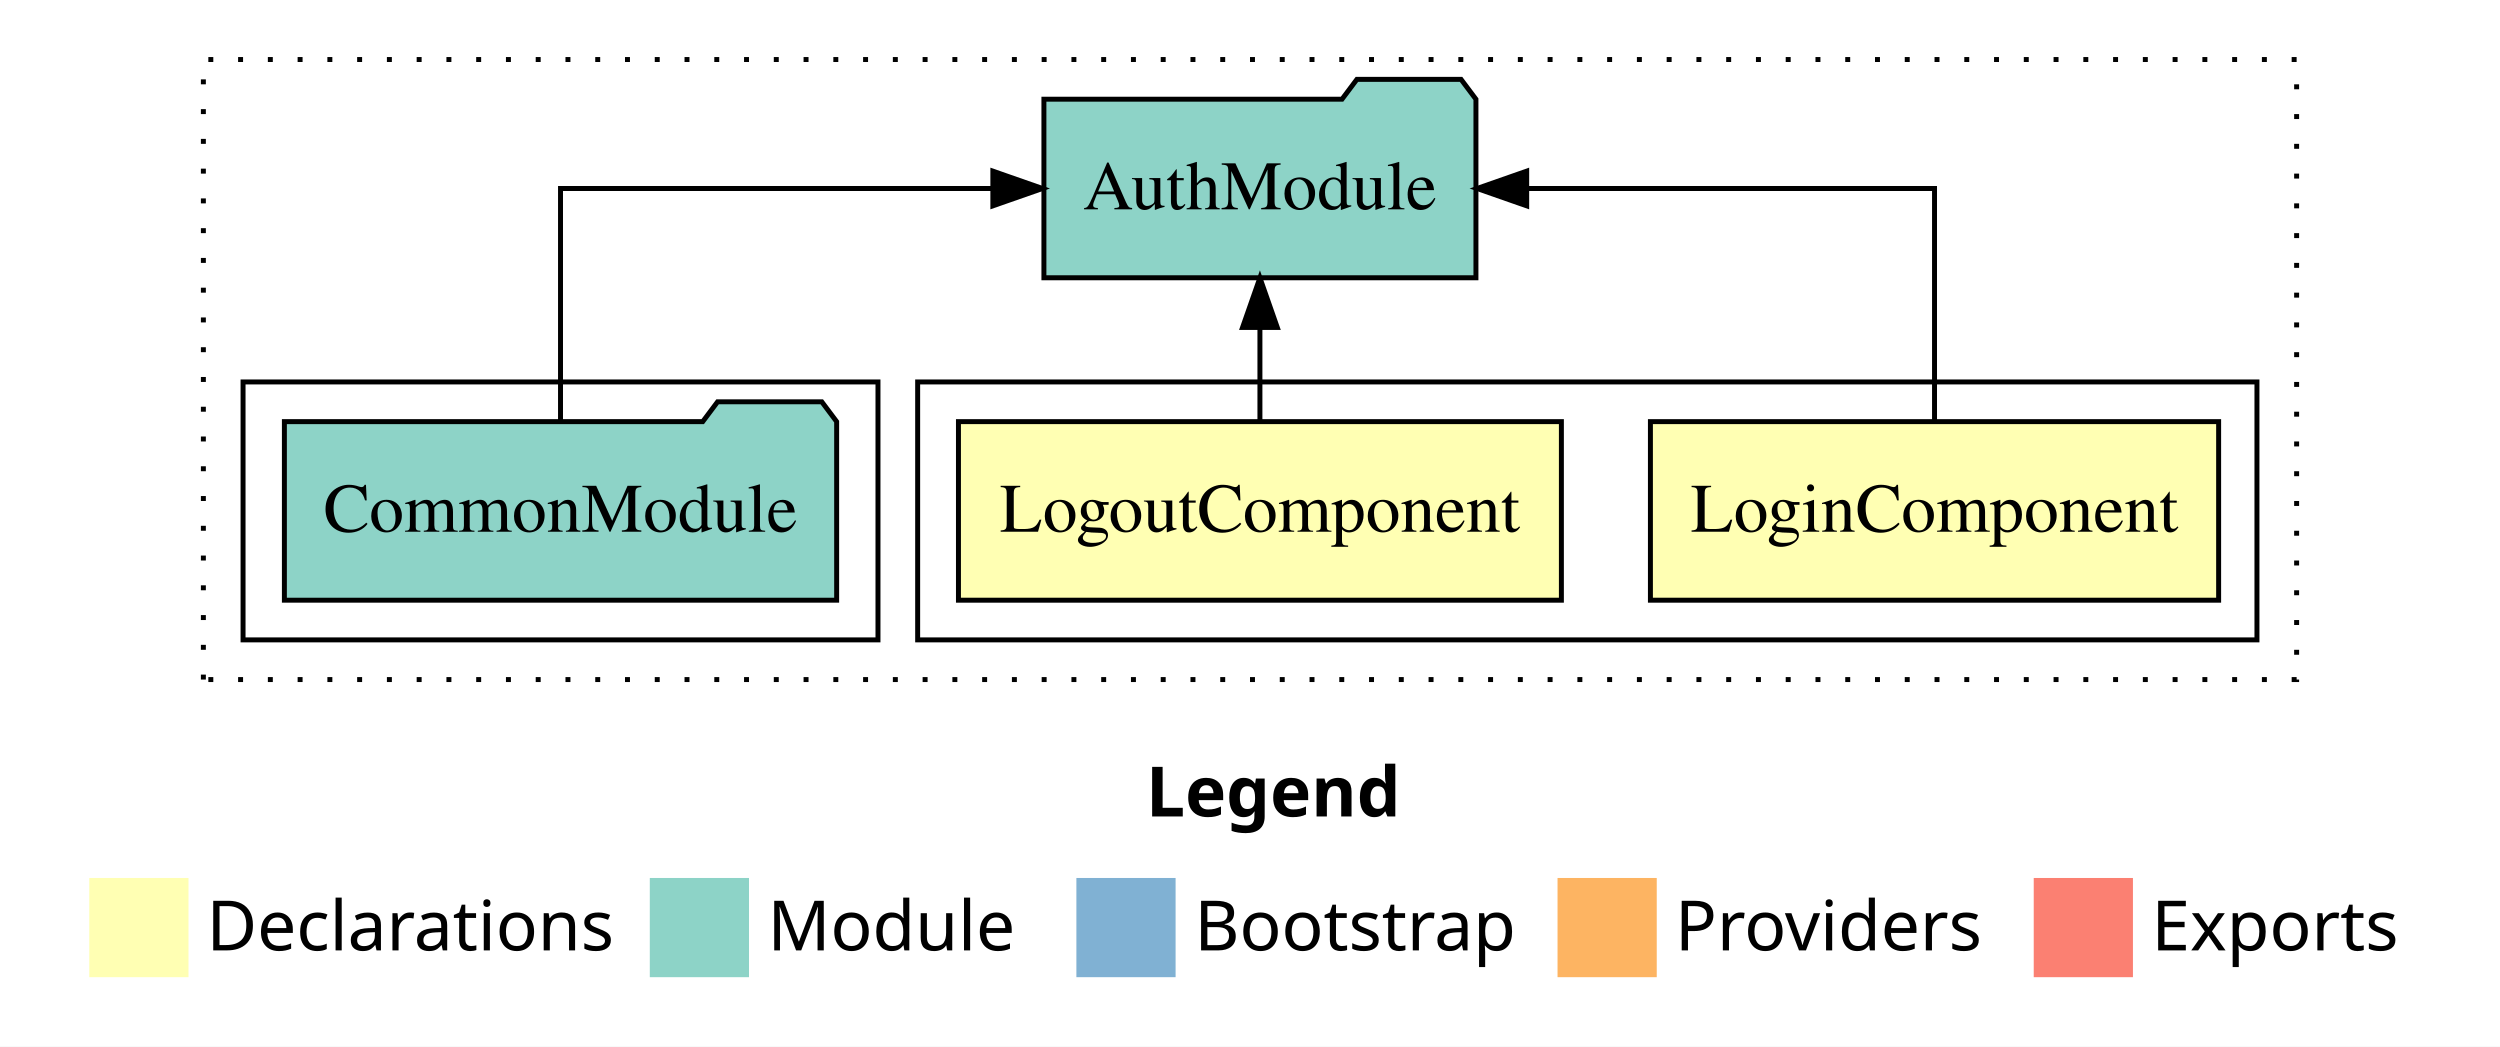
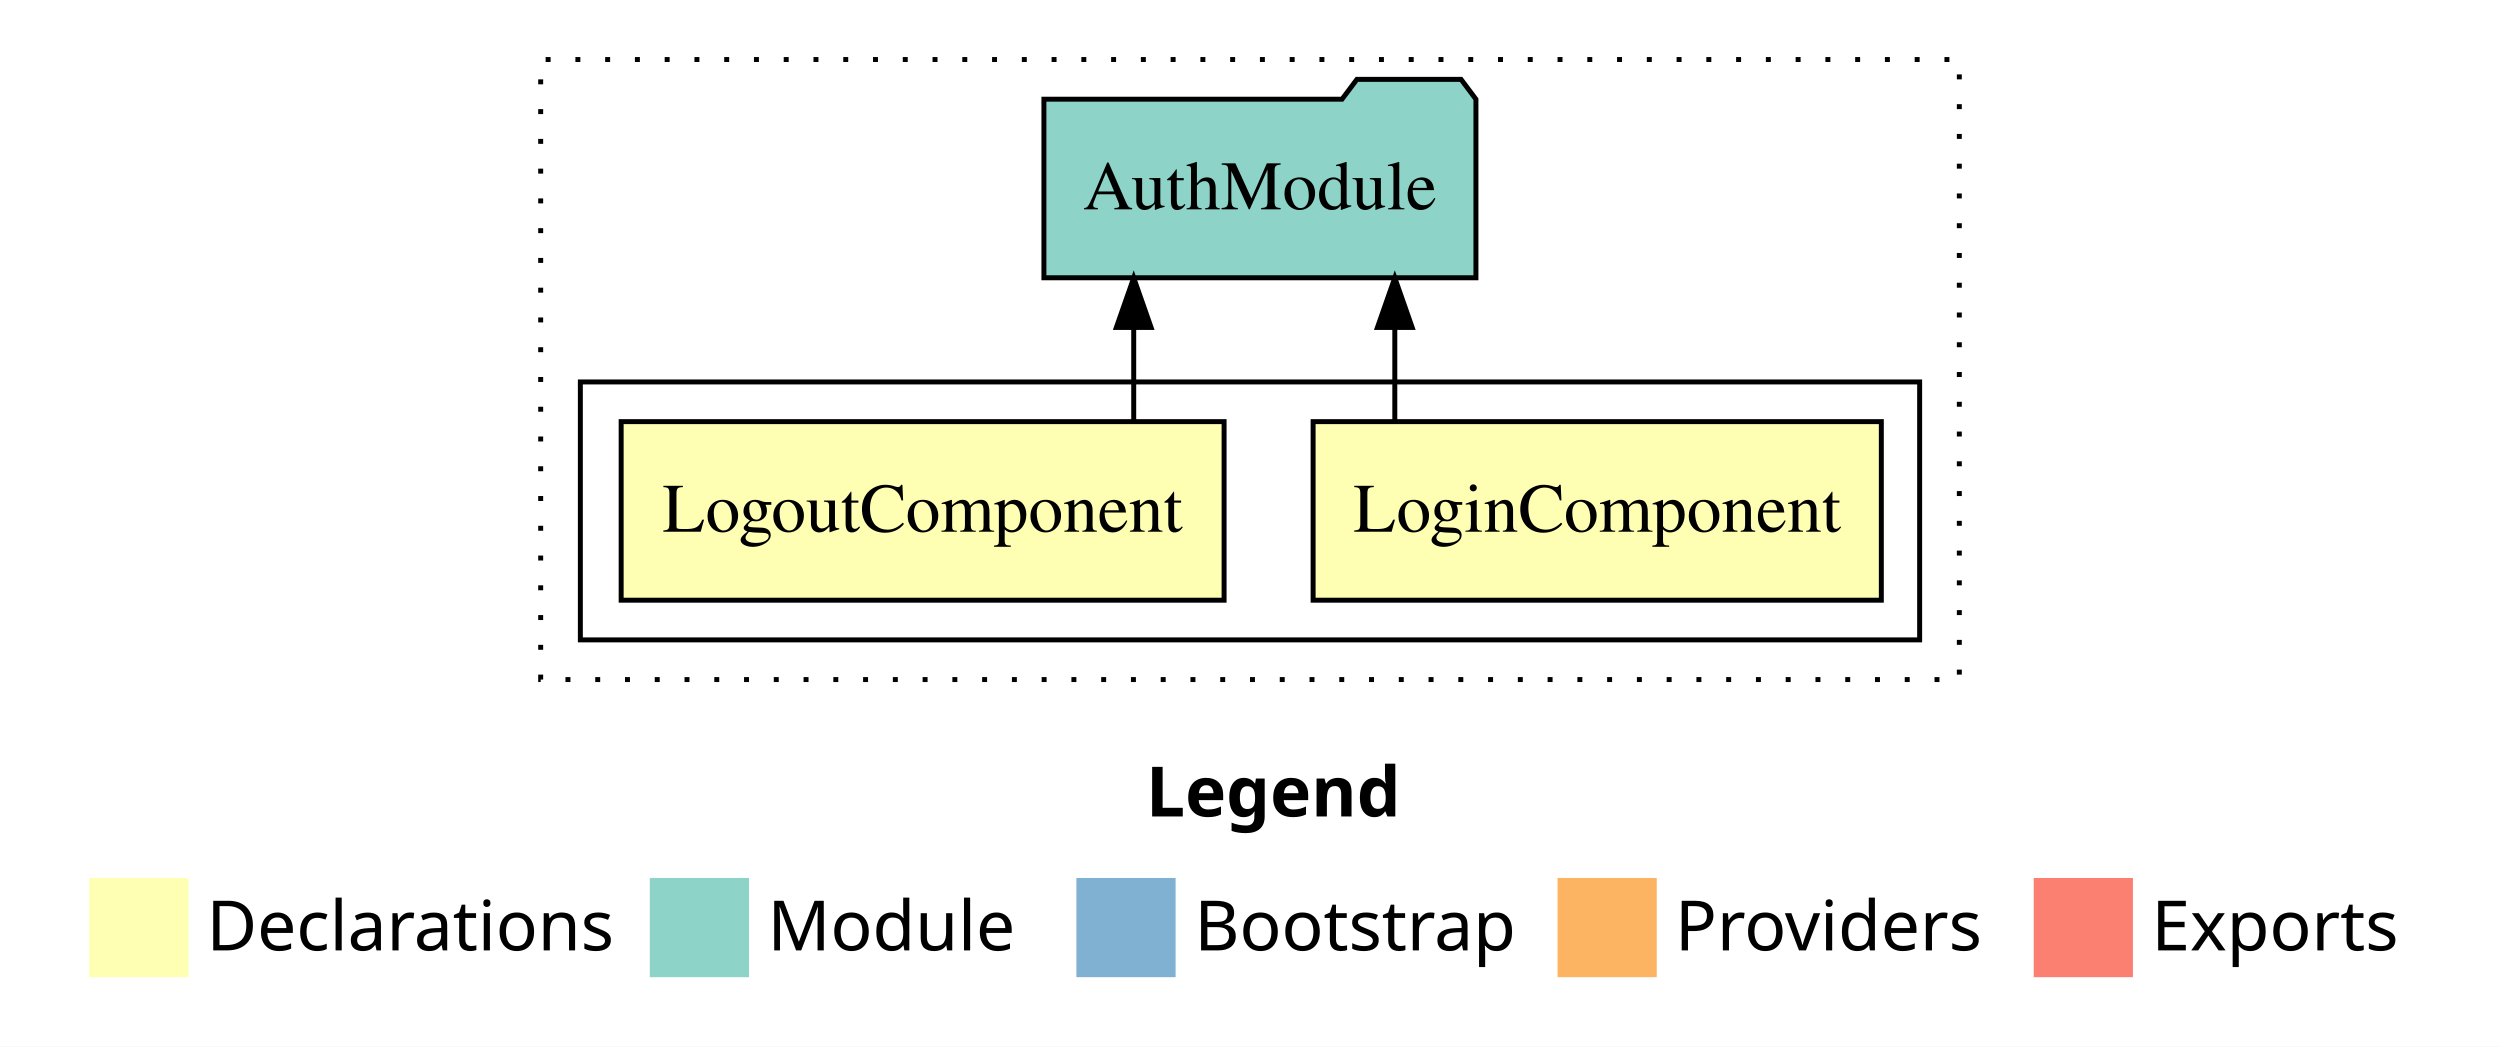
<svg xmlns="http://www.w3.org/2000/svg" width="504pt" height="211pt" viewBox="0.00 0.00 504.00 211.00">
  <g id="graph0" class="graph" transform="scale(1 1) rotate(0) translate(4 207)">
    <polygon fill="#ffffff" stroke="transparent" points="-4,4 -4,-207 500,-207 500,4 -4,4" />
    <text text-anchor="start" x="227.009" y="-42.4" font-family="sans-serif" font-weight="bold" font-size="14.00" fill="#000000">Legend</text>
    <polygon fill="#ffffb3" stroke="transparent" points="14,-10 14,-30 34,-30 34,-10 14,-10" />
    <text text-anchor="start" x="37.629" y="-15.4" font-family="sans-serif" font-size="14.00" fill="#000000">  Declarations</text>
    <polygon fill="#8dd3c7" stroke="transparent" points="127,-10 127,-30 147,-30 147,-10 127,-10" />
    <text text-anchor="start" x="150.725" y="-15.4" font-family="sans-serif" font-size="14.00" fill="#000000">  Module</text>
    <polygon fill="#80b1d3" stroke="transparent" points="213,-10 213,-30 233,-30 233,-10 213,-10" />
    <text text-anchor="start" x="236.781" y="-15.4" font-family="sans-serif" font-size="14.00" fill="#000000">  Bootstrap</text>
    <polygon fill="#fdb462" stroke="transparent" points="310,-10 310,-30 330,-30 330,-10 310,-10" />
    <text text-anchor="start" x="333.673" y="-15.4" font-family="sans-serif" font-size="14.00" fill="#000000">  Providers</text>
    <polygon fill="#fb8072" stroke="transparent" points="406,-10 406,-30 426,-30 426,-10 406,-10" />
    <text text-anchor="start" x="429.726" y="-15.4" font-family="sans-serif" font-size="14.00" fill="#000000">  Exports</text>
    <g id="clust1" class="cluster">
-       <polygon fill="none" stroke="#000000" stroke-dasharray="1,5" points="37,-70 37,-195 459,-195 459,-70 37,-70" />
+       <polygon fill="none" stroke="#000000" stroke-dasharray="1,5" points="105,-70 105,-195 391,-195 391,-70 105,-70" />
    </g>
    <g id="clust2" class="cluster">
-       <polygon fill="none" stroke="#000000" points="181,-78 181,-130 451,-130 451,-78 181,-78" />
-     </g>
-     <g id="clust5" class="cluster">
-       <polygon fill="none" stroke="#000000" points="45,-78 45,-130 173,-130 173,-78 45,-78" />
+       <polygon fill="none" stroke="#000000" points="113,-78 113,-130 383,-130 383,-78 113,-78" />
    </g>
    <g id="node1" class="node">
-       <polygon fill="#ffffb3" stroke="#000000" points="443.276,-122 328.724,-122 328.724,-86 443.276,-86 443.276,-122" />
-       <text text-anchor="middle" x="386" y="-99.8" font-family="Times,serif" font-size="14.00" fill="#000000">LoginComponent</text>
+       <polygon fill="#ffffb3" stroke="#000000" points="375.276,-122 260.724,-122 260.724,-86 375.276,-86 375.276,-122" />
+       <text text-anchor="middle" x="318" y="-99.8" font-family="Times,serif" font-size="14.00" fill="#000000">LoginComponent</text>
    </g>
    <g id="node3" class="node">
      <polygon fill="#8dd3c7" stroke="#000000" points="293.548,-187 290.548,-191 269.548,-191 266.548,-187 206.452,-187 206.452,-151 293.548,-151 293.548,-187" />
      <text text-anchor="middle" x="250" y="-164.8" font-family="Times,serif" font-size="14.00" fill="#000000">AuthModule</text>
    </g>
    <g id="edge1" class="edge">
-       <path fill="none" stroke="#000000" d="M386,-122.106C386,-141.339 386,-169 386,-169 386,-169 303.78,-169 303.78,-169" />
-       <polygon fill="#000000" stroke="#000000" points="303.78,-165.5 293.78,-169 303.78,-172.5 303.78,-165.5" />
+       <path fill="none" stroke="#000000" d="M277.193,-122.106C277.193,-122.106 277.193,-140.991 277.193,-140.991" />
+       <polygon fill="#000000" stroke="#000000" points="273.693,-140.991 277.193,-150.991 280.693,-140.991 273.693,-140.991" />
    </g>
    <g id="node2" class="node">
-       <polygon fill="#ffffb3" stroke="#000000" points="310.776,-122 189.224,-122 189.224,-86 310.776,-86 310.776,-122" />
-       <text text-anchor="middle" x="250" y="-99.8" font-family="Times,serif" font-size="14.00" fill="#000000">LogoutComponent</text>
+       <polygon fill="#ffffb3" stroke="#000000" points="242.776,-122 121.224,-122 121.224,-86 242.776,-86 242.776,-122" />
+       <text text-anchor="middle" x="182" y="-99.8" font-family="Times,serif" font-size="14.00" fill="#000000">LogoutComponent</text>
    </g>
    <g id="edge2" class="edge">
-       <path fill="none" stroke="#000000" d="M250,-122.106C250,-122.106 250,-140.991 250,-140.991" />
-       <polygon fill="#000000" stroke="#000000" points="246.5,-140.991 250,-150.991 253.5,-140.991 246.5,-140.991" />
-     </g>
-     <g id="node4" class="node">
-       <polygon fill="#8dd3c7" stroke="#000000" points="164.668,-122 161.668,-126 140.668,-126 137.668,-122 53.332,-122 53.332,-86 164.668,-86 164.668,-122" />
-       <text text-anchor="middle" x="109" y="-99.8" font-family="Times,serif" font-size="14.00" fill="#000000">CommonModule</text>
-     </g>
-     <g id="edge3" class="edge">
-       <path fill="none" stroke="#000000" d="M109,-122.106C109,-141.339 109,-169 109,-169 109,-169 196.16,-169 196.16,-169" />
-       <polygon fill="#000000" stroke="#000000" points="196.16,-172.5 206.16,-169 196.16,-165.5 196.16,-172.5" />
+       <path fill="none" stroke="#000000" d="M224.557,-122.106C224.557,-122.106 224.557,-140.991 224.557,-140.991" />
+       <polygon fill="#000000" stroke="#000000" points="221.057,-140.991 224.557,-150.991 228.057,-140.991 221.057,-140.991" />
    </g>
  </g>
</svg>
